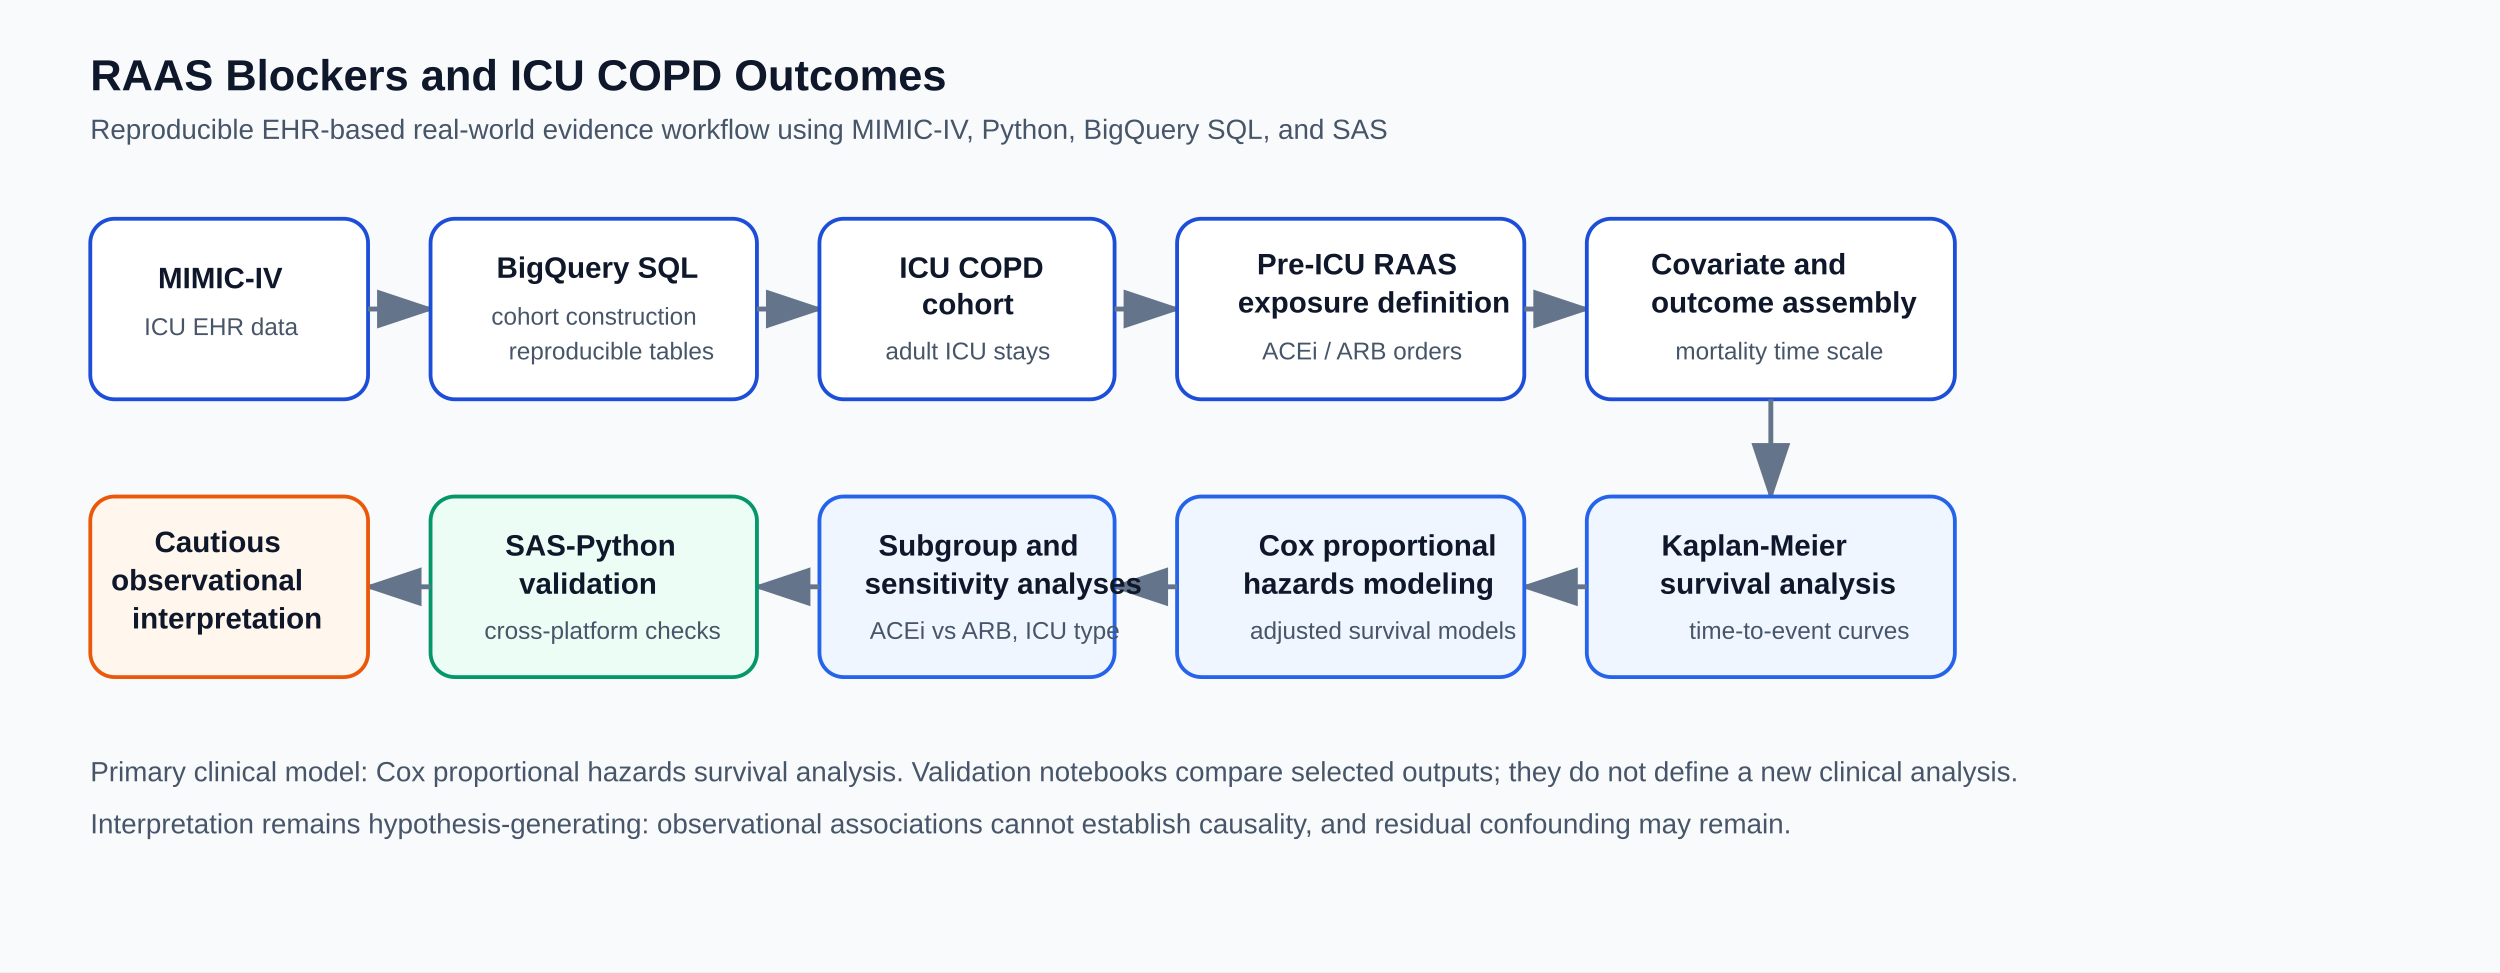
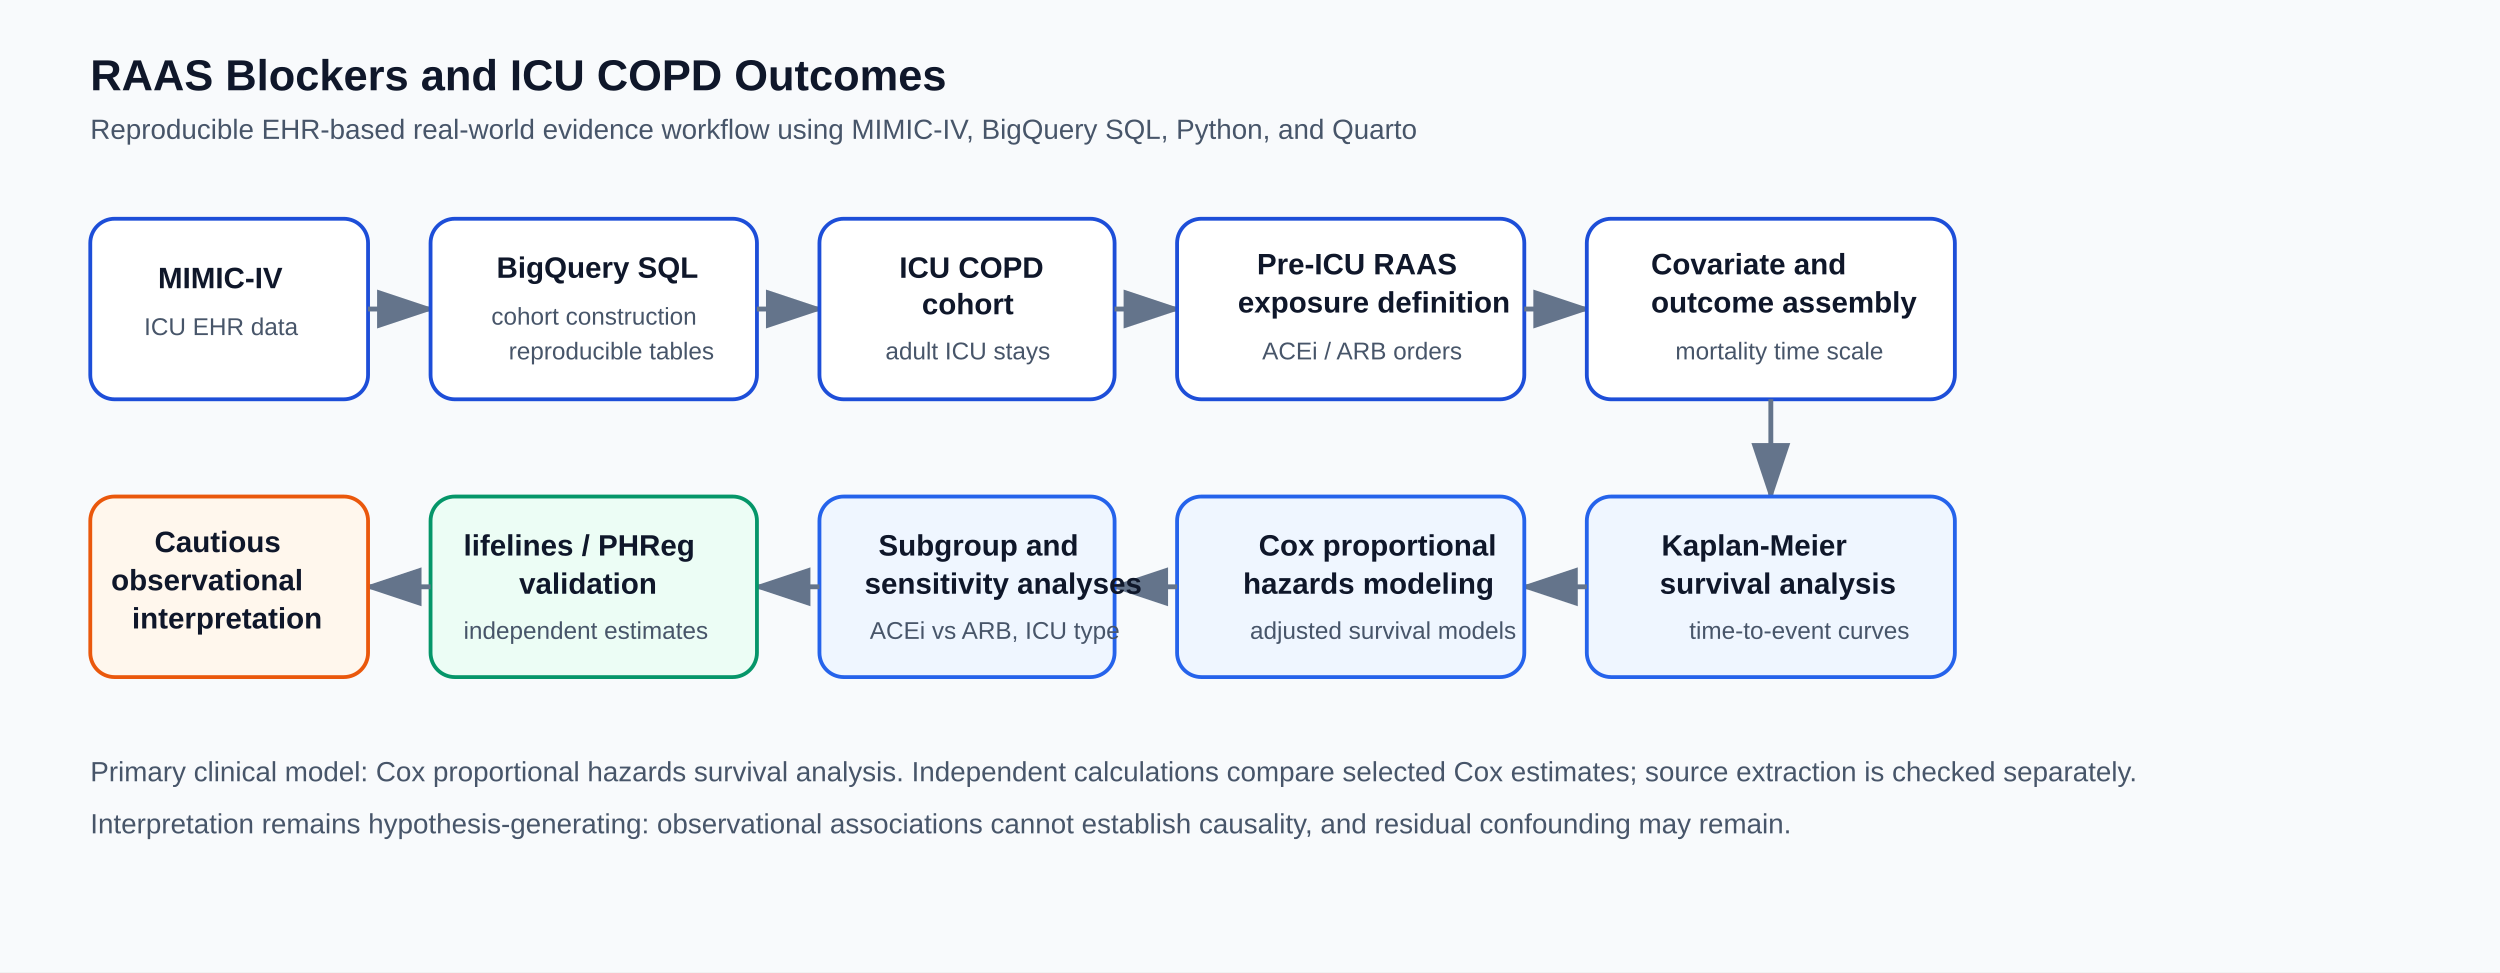
<svg xmlns="http://www.w3.org/2000/svg" width="1440" height="560" viewBox="0 0 1440 560" role="img" aria-labelledby="title desc">
  <defs>
    <style>
      .bg { fill: #f8fafc; }
      .step { fill: #ffffff; stroke: #1d4ed8; stroke-width: 2.2; }
      .analysis { fill: #eff6ff; stroke: #2563eb; stroke-width: 2.2; }
      .validation { fill: #ecfdf5; stroke: #059669; stroke-width: 2.2; }
      .interpretation { fill: #fff7ed; stroke: #ea580c; stroke-width: 2.2; }
      .title { fill: #0f172a; font: 700 25px Arial, sans-serif; }
      .subtitle { fill: #475569; font: 16px Arial, sans-serif; }
      .label { fill: #0f172a; font: 700 17px Arial, sans-serif; }
      .small { fill: #475569; font: 14px Arial, sans-serif; }
      .arrow { stroke: #64748b; stroke-width: 2.8; fill: none; marker-end: url(#arrowhead); }
    </style>
    <marker id="arrowhead" markerWidth="12" markerHeight="8" refX="11" refY="4" orient="auto">
      <path d="M0,0 L12,4 L0,8 Z" fill="#64748b" />
    </marker>
  </defs>
  <rect class="bg" x="0" y="0" width="1440" height="560" />
  <text class="title" x="52" y="52">RAAS Blockers and ICU COPD Outcomes</text>
-   <text class="subtitle" x="52" y="80">Reproducible EHR-based real-world evidence workflow using MIMIC-IV, Python, BigQuery SQL, and SAS</text>
+   <text class="subtitle" x="52" y="80">Reproducible EHR-based real-world evidence workflow using MIMIC-IV, BigQuery SQL, Python, and Quarto</text>
  <rect class="step" x="52" y="126" width="160" height="104" rx="14" />
  <text class="label" x="91" y="166">MIMIC-IV</text>
  <text class="small" x="83" y="193">ICU EHR data</text>
  <path class="arrow" d="M212 178 H248" />
  <rect class="step" x="248" y="126" width="188" height="104" rx="14" />
  <text class="label" x="286" y="160">BigQuery SQL</text>
  <text class="small" x="283" y="187">cohort construction</text>
  <text class="small" x="293" y="207">reproducible tables</text>
  <path class="arrow" d="M436 178 H472" />
  <rect class="step" x="472" y="126" width="170" height="104" rx="14" />
  <text class="label" x="518" y="160">ICU COPD</text>
  <text class="label" x="531" y="181">cohort</text>
  <text class="small" x="510" y="207">adult ICU stays</text>
  <path class="arrow" d="M642 178 H678" />
  <rect class="step" x="678" y="126" width="200" height="104" rx="14" />
  <text class="label" x="724" y="158">Pre-ICU RAAS</text>
  <text class="label" x="713" y="180">exposure definition</text>
  <text class="small" x="727" y="207">ACEi / ARB orders</text>
  <path class="arrow" d="M878 178 H914" />
  <rect class="step" x="914" y="126" width="212" height="104" rx="14" />
  <text class="label" x="951" y="158">Covariate and</text>
  <text class="label" x="951" y="180">outcome assembly</text>
  <text class="small" x="965" y="207">mortality time scale</text>
  <path class="arrow" d="M1020 230 V286" />
  <rect class="analysis" x="914" y="286" width="212" height="104" rx="14" />
  <text class="label" x="957" y="320">Kaplan-Meier</text>
  <text class="label" x="956" y="342">survival analysis</text>
  <text class="small" x="973" y="368">time-to-event curves</text>
  <path class="arrow" d="M914 338 H878" />
  <rect class="analysis" x="678" y="286" width="200" height="104" rx="14" />
  <text class="label" x="725" y="320">Cox proportional</text>
  <text class="label" x="716" y="342">hazards modeling</text>
  <text class="small" x="720" y="368">adjusted survival models</text>
  <path class="arrow" d="M678 338 H642" />
  <rect class="analysis" x="472" y="286" width="170" height="104" rx="14" />
  <text class="label" x="506" y="320">Subgroup and</text>
  <text class="label" x="498" y="342">sensitivity analyses</text>
  <text class="small" x="501" y="368">ACEi vs ARB, ICU type</text>
  <path class="arrow" d="M472 338 H436" />
  <rect class="validation" x="248" y="286" width="188" height="104" rx="14" />
-   <text class="label" x="291" y="320">SAS-Python</text>
+   <text class="label" x="267" y="320">lifelines / PHReg</text>
  <text class="label" x="299" y="342">validation</text>
-   <text class="small" x="279" y="368">cross-platform checks</text>
+   <text class="small" x="267" y="368">independent estimates</text>
  <path class="arrow" d="M248 338 H212" />
  <rect class="interpretation" x="52" y="286" width="160" height="104" rx="14" />
  <text class="label" x="89" y="318">Cautious</text>
  <text class="label" x="64" y="340">observational</text>
  <text class="label" x="76" y="362">interpretation</text>
-   <text class="subtitle" x="52" y="450">Primary clinical model: Cox proportional hazards survival analysis. Validation notebooks compare selected outputs; they do not define a new clinical analysis.</text>
+   <text class="subtitle" x="52" y="450">Primary clinical model: Cox proportional hazards survival analysis. Independent calculations compare selected Cox estimates; source extraction is checked separately.</text>
  <text class="subtitle" x="52" y="480">Interpretation remains hypothesis-generating: observational associations cannot establish causality, and residual confounding may remain.</text>
</svg>
